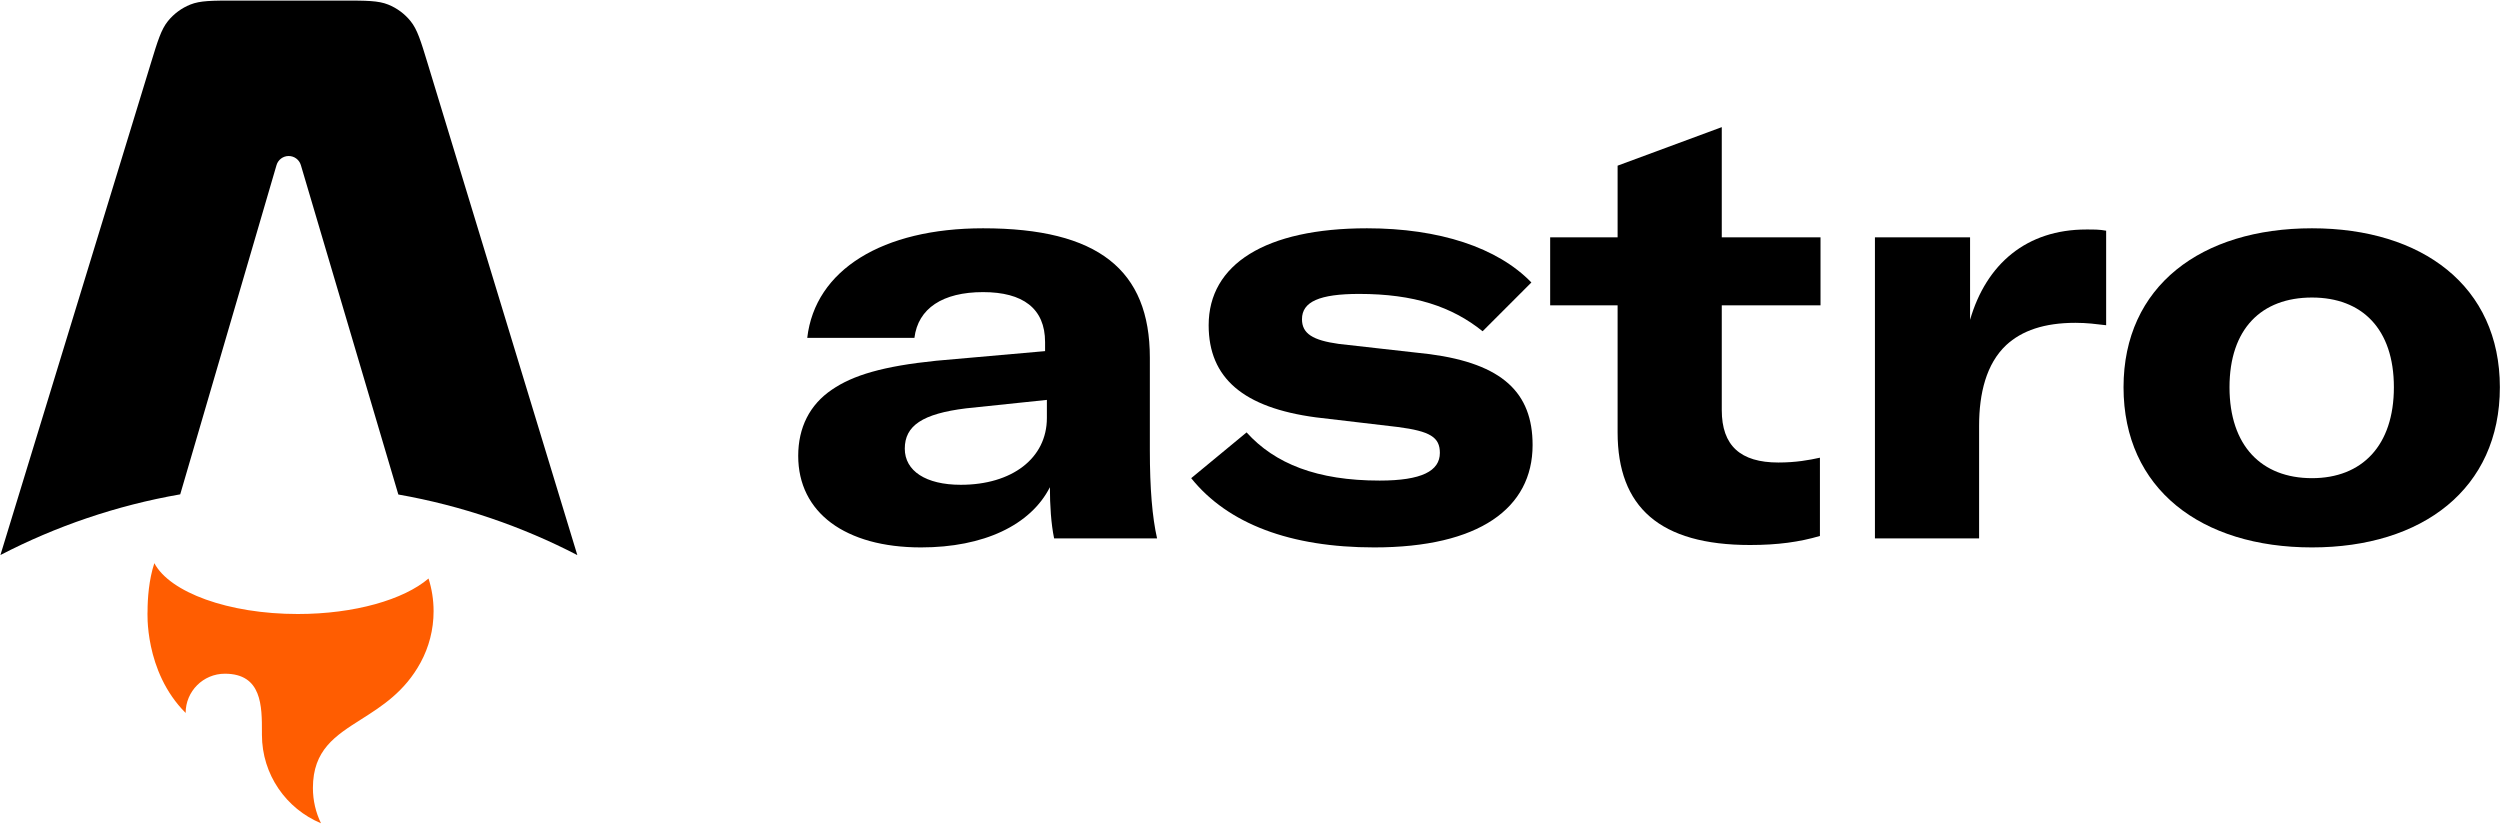
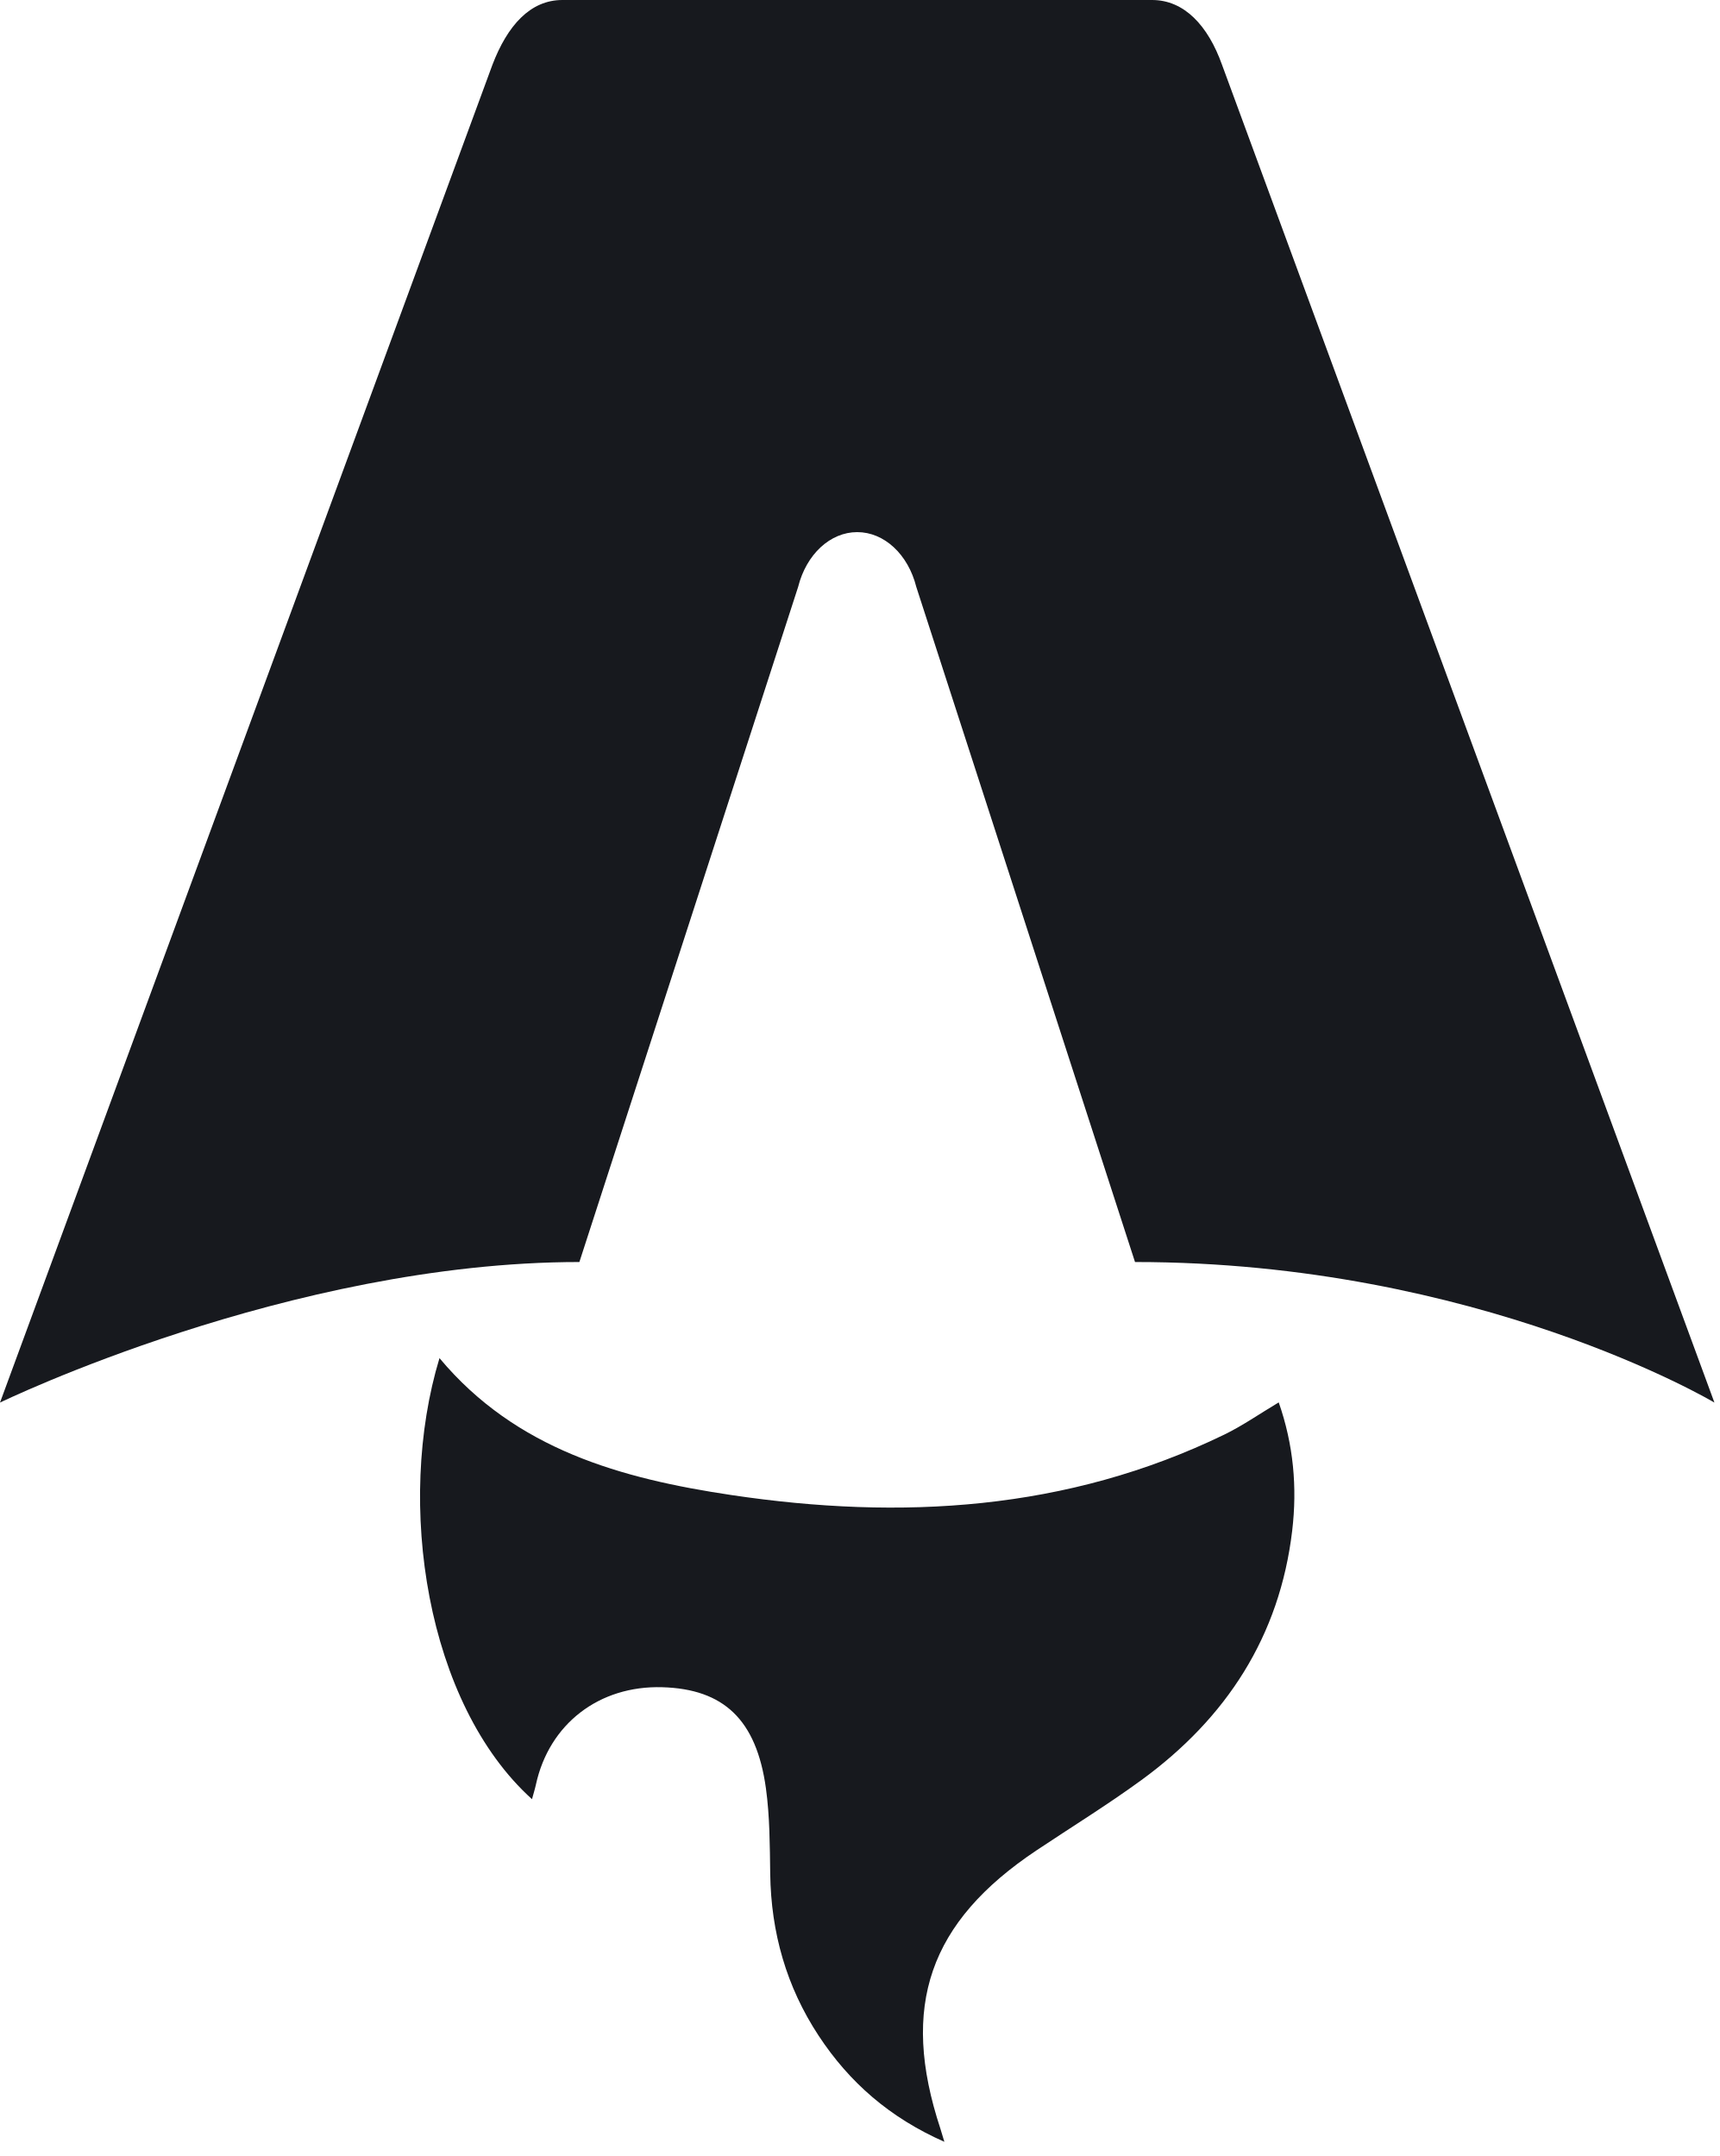
- <svg xmlns="http://www.w3.org/2000/svg" viewBox="0 0 2712 894" fill="none">
-   <path fill-rule="evenodd" clip-rule="evenodd" d="M445.433 22.983C452.722 32.032 456.439 44.243 463.873 68.665L626.281 602.176C566.234 571.026 500.957 548.56 432.115 536.439L326.371 179.099C324.641 173.252 319.27 169.241 313.173 169.241C307.06 169.241 301.68 173.273 299.963 179.14L195.5 536.259C126.338 548.325 60.763 570.832 0.459 602.095L163.664 68.541C171.121 44.162 174.85 31.972 182.14 22.939C188.575 14.965 196.946 8.772 206.454 4.95C217.224 0.622 229.971 0.622 255.466 0.622H372.034C397.562 0.622 410.326 0.622 421.106 4.96C430.622 8.789 438.998 14.995 445.433 22.983Z" fill="black" />
-   <path fill-rule="evenodd" clip-rule="evenodd" d="M464.867 627.566C438.094 650.46 384.655 666.073 323.101 666.073C247.551 666.073 184.229 642.553 167.426 610.921C161.419 629.05 160.072 649.798 160.072 663.052C160.072 663.052 156.114 728.134 201.38 773.401C201.38 749.896 220.435 730.842 243.939 730.842C284.226 730.842 284.181 765.99 284.144 794.506C284.143 795.36 284.142 796.209 284.142 797.051C284.142 840.333 310.595 877.436 348.215 893.075C342.596 881.518 339.444 868.54 339.444 854.825C339.444 813.545 363.679 798.175 391.845 780.311C414.255 766.098 439.155 750.307 456.315 718.629C465.268 702.101 470.352 683.17 470.352 663.052C470.352 650.68 468.43 638.757 464.867 627.566Z" fill="#FF5D01" />
-   <path d="M999.148 593.833C1067.08 593.833 1118.03 569.665 1138.93 528.516C1138.93 548.111 1140.23 568.36 1143.5 584.036H1255.19C1249.97 561.173 1247.36 529.82 1247.36 488.671V388.081C1247.36 292.717 1191.18 247.648 1066.43 247.648C957.344 247.648 884.188 292.717 875.697 366.527H991.963C995.882 334.521 1022.66 316.885 1066.43 316.885C1109.53 316.885 1133.7 334.521 1133.7 371.1V380.896L1015.48 391.347C957.997 397.227 925.338 407.023 902.477 422.7C878.31 439.028 865.899 463.851 865.899 494.549C865.899 555.948 916.847 593.833 999.148 593.833ZM1042.26 525.902C1004.37 525.902 981.512 510.88 981.512 486.712C981.512 461.892 1000.45 448.827 1048.14 442.949L1135.66 433.805V453.4C1135.66 497.163 1097.78 525.902 1042.26 525.902Z" fill="black" />
-   <path d="M1490.77 593.833C1604.43 593.833 1662.56 551.377 1662.56 482.793C1662.56 425.966 1629.9 394.613 1550.87 384.162L1452.23 373.059C1424.15 369.138 1412.39 361.953 1412.39 346.277C1412.39 327.336 1431.33 318.844 1474.44 318.844C1533.88 318.844 1575.03 332.561 1608.35 359.342L1661.25 306.434C1624.67 268.55 1561.32 247.648 1482.94 247.648C1372.55 247.648 1311.15 286.838 1311.15 352.809C1311.15 410.289 1349.03 442.295 1427.41 452.745L1516.25 463.196C1551.52 467.769 1561.97 474.302 1561.97 491.283C1561.97 510.88 1542.37 521.331 1496.65 521.331C1428.72 521.331 1383 503.041 1352.3 469.076L1292.21 518.717C1332.05 568.36 1399.98 593.833 1490.77 593.833Z" fill="black" />
-   <path d="M1754.78 331.255V469.076C1754.78 550.07 1800.5 591.221 1898.48 591.221C1928.53 591.221 1952.04 587.955 1974.25 581.423V496.508C1962.49 499.122 1948.12 501.734 1929.18 501.734C1888.03 501.734 1867.78 483.446 1867.78 444.908V331.255H1974.9V257.445H1867.78V137.914L1754.78 179.717V257.445H1681.62V331.255H1754.78Z" fill="black" />
-   <path d="M2137.13 257.445H2033.93V584.036H2146.93V461.892C2146.93 426.618 2154.77 394.613 2176.33 374.364C2193.31 358.687 2217.48 350.198 2251.44 350.198C2263.85 350.198 2273.65 351.502 2284.75 352.809V250.26C2277.57 248.954 2272.34 248.954 2263.2 248.954C2198.53 248.954 2154.77 286.185 2137.13 346.932V257.445Z" fill="black" />
-   <path d="M2508.05 593.833C2627.59 593.833 2711.85 530.475 2711.85 420.088C2711.85 310.353 2627.59 247.648 2508.05 247.648C2387.87 247.648 2303.61 310.353 2303.61 420.088C2303.61 530.475 2387.87 593.833 2508.05 593.833ZM2508.05 518.717C2453.19 518.717 2418.57 483.446 2418.57 420.088C2418.57 356.728 2453.19 322.763 2508.05 322.763C2562.27 322.763 2596.89 356.728 2596.89 420.088C2596.89 483.446 2562.27 518.717 2508.05 518.717Z" fill="black" />
+ <svg xmlns="http://www.w3.org/2000/svg" viewBox="0 0 63 79" fill="none">
+   <path d="M19.492 65.928C15.617 62.432 14.485 55.086 16.1 49.764C18.9 53.119 22.779 54.182 26.798 54.782C33.001 55.708 39.094 55.362 44.856 52.564C45.516 52.243 46.125 51.817 46.845 51.386C47.386 52.934 47.527 54.497 47.338 56.088C46.879 59.962 44.925 62.954 41.818 65.223C40.575 66.13 39.26 66.941 37.977 67.797C34.035 70.426 32.968 73.51 34.449 77.995C34.485 78.104 34.516 78.213 34.596 78.48C32.583 77.591 31.112 76.296 29.992 74.595C28.809 72.798 28.246 70.811 28.216 68.662C28.201 67.615 28.201 66.56 28.059 65.528C27.711 63.014 26.514 61.888 24.261 61.823C21.948 61.756 20.118 63.167 19.633 65.389C19.596 65.56 19.542 65.728 19.489 65.926L19.492 65.928Z" fill="#17191E" />
+   <path d="M0 51.393C0 51.393 10.598 46.243 21.225 46.243L29.238 21.507C29.538 20.311 30.414 19.498 31.403 19.498C32.392 19.498 33.268 20.311 33.568 21.507L41.58 46.243C54.167 46.243 62.806 51.393 62.806 51.393C62.806 51.393 44.804 2.476 44.769 2.378C44.253 0.931 43.38 0 42.205 0H20.603C19.427 0 18.59 0.931 18.038 2.378C18 2.474 0 51.393 0 51.393Z" fill="#17191E" />
</svg>
